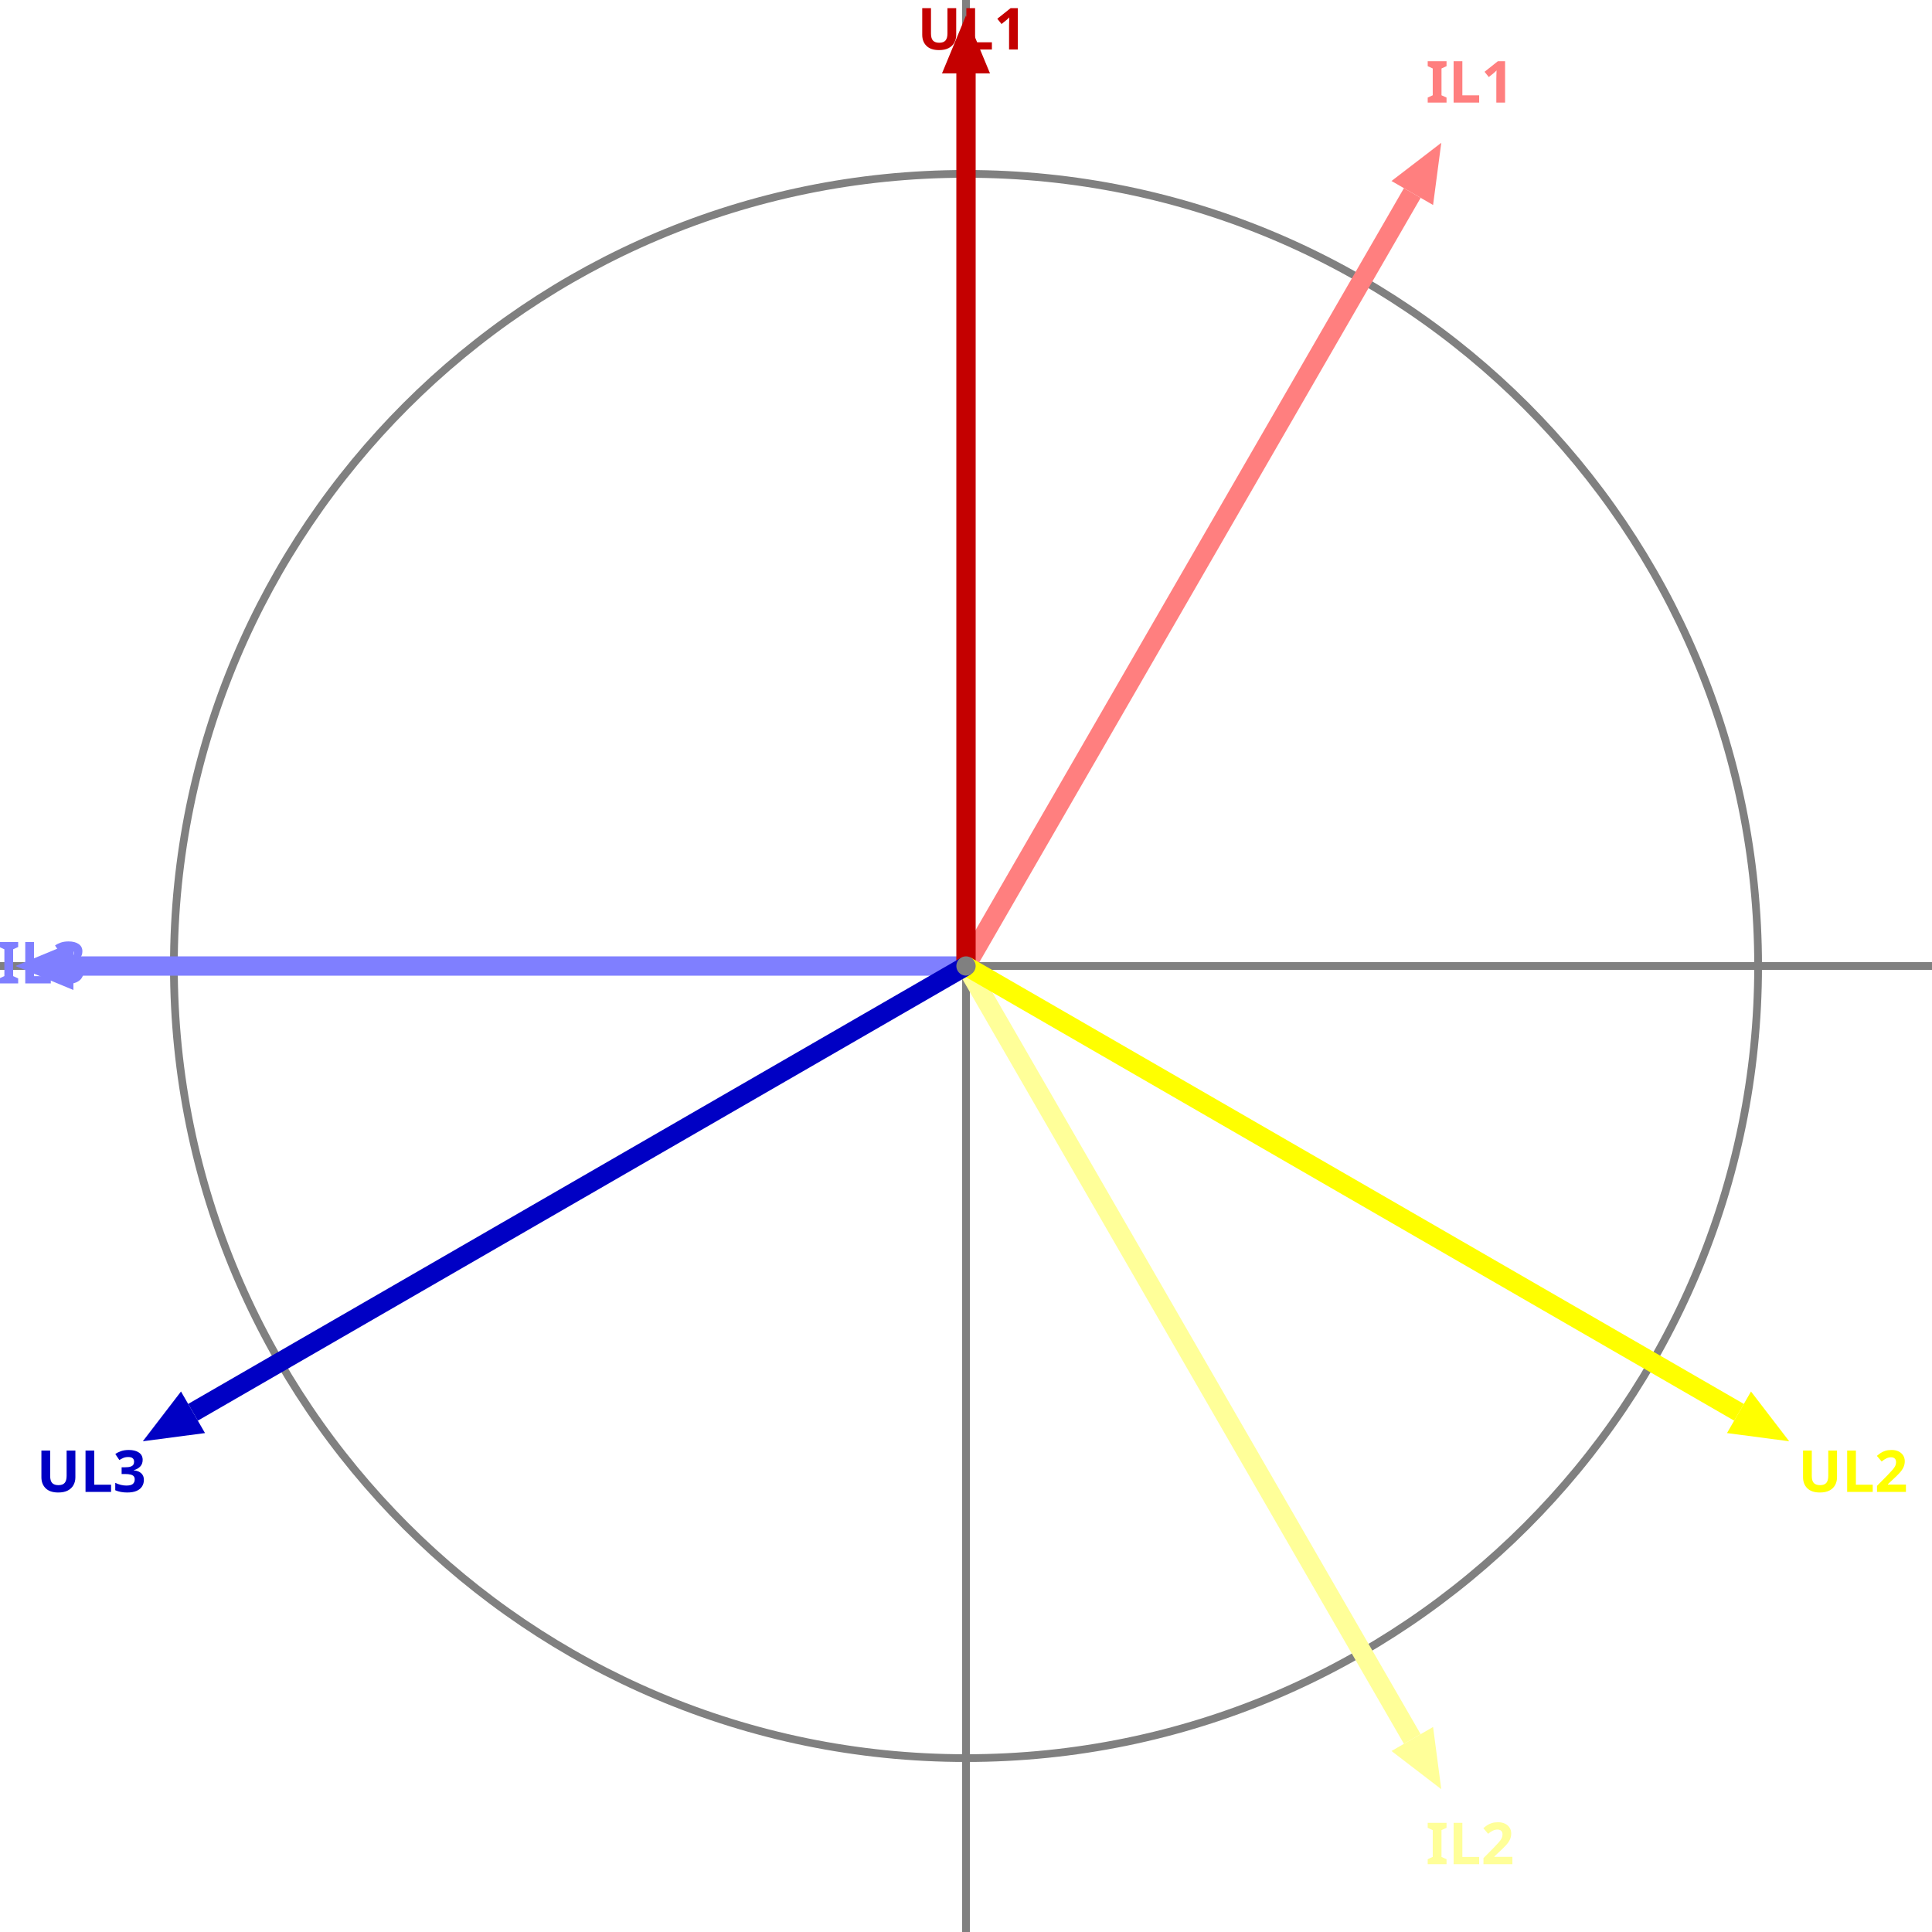
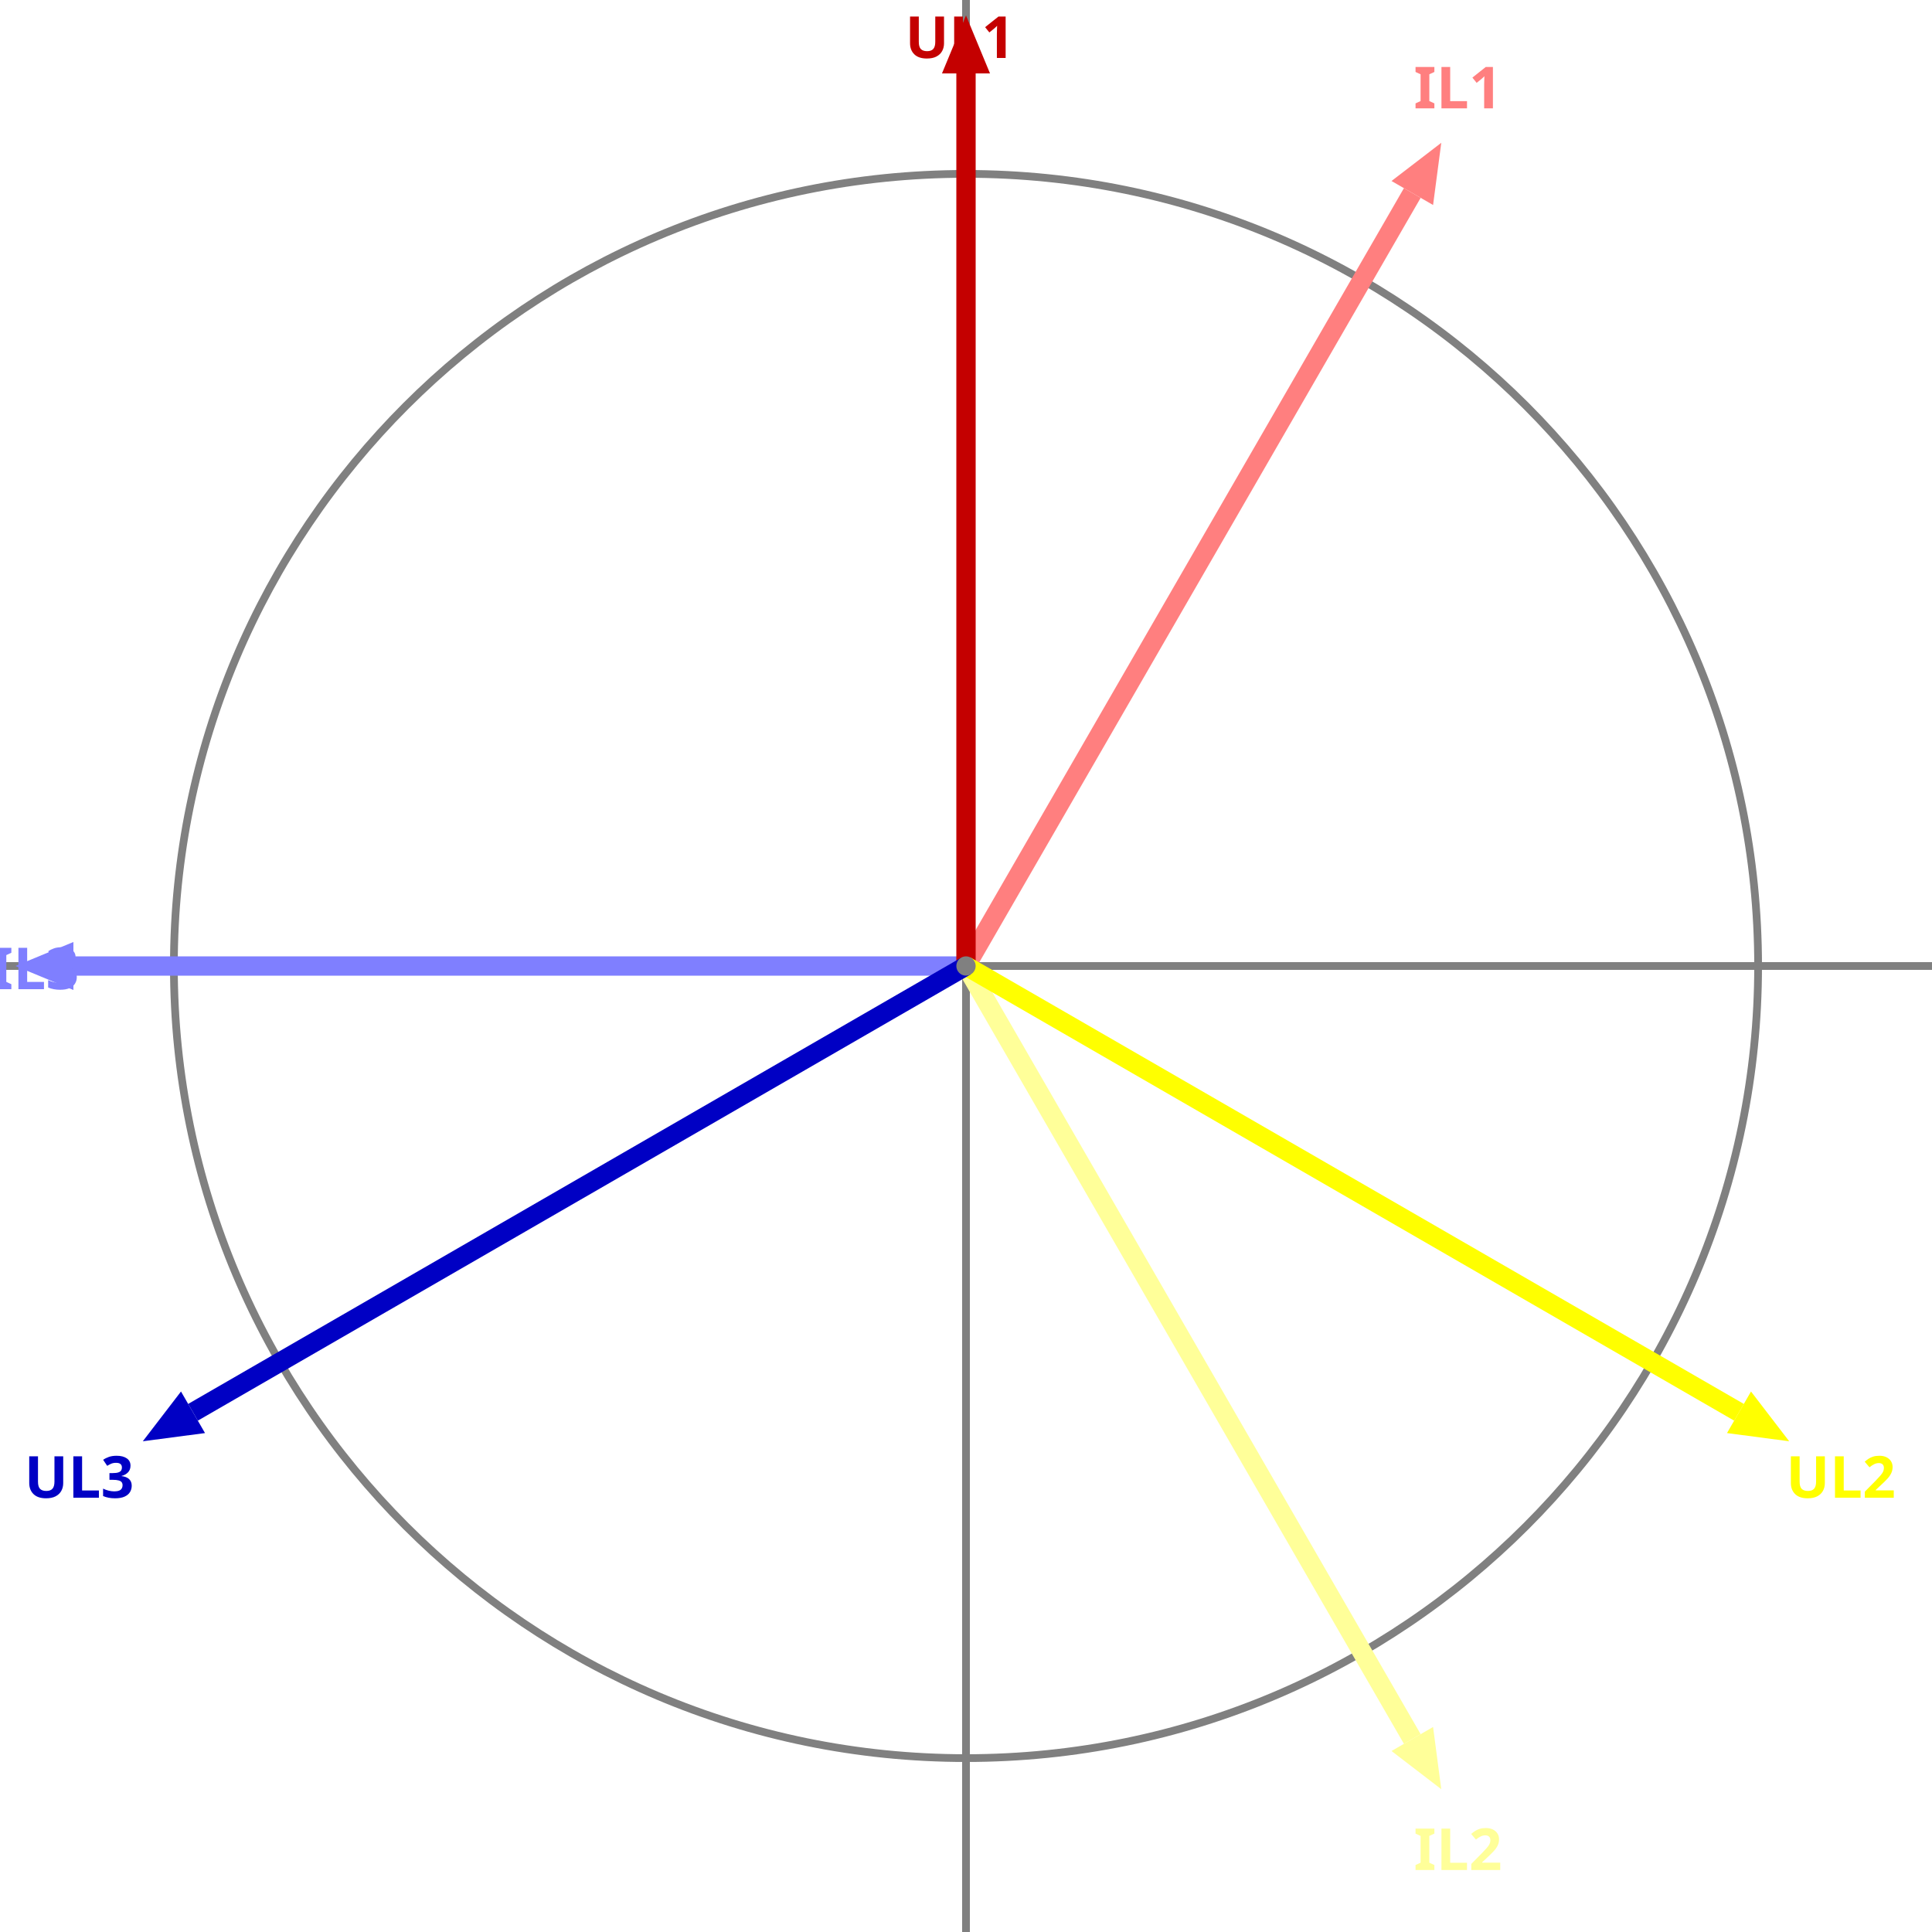
<svg xmlns="http://www.w3.org/2000/svg" width="705.556mm" height="705.556mm" viewBox="0 0 2000 2000" version="1.2" baseProfile="tiny">
  <defs>
</defs>
  <g fill="none" stroke="black" stroke-width="1" fill-rule="evenodd" stroke-linecap="square" stroke-linejoin="bevel">
    <g fill="none" stroke="#808080" stroke-opacity="1" stroke-width="8" stroke-linecap="square" stroke-linejoin="bevel" transform="matrix(1,0,0,1,0,0)" font-family="Sans" font-size="60" font-weight="570" font-style="normal">
      <polyline fill="none" vector-effect="none" points="0,1000 2000,1000 " />
      <polyline fill="none" vector-effect="none" points="1000,0 1000,2000 " />
      <path vector-effect="none" fill-rule="evenodd" d="M1820,1000 C1820,547.127 1452.87,180 1000,180 C547.127,180 180,547.127 180,1000 C180,1452.87 547.127,1820 1000,1820 C1452.87,1820 1820,1452.87 1820,1000 " />
    </g>
    <g fill="none" stroke="#ff7f7f" stroke-opacity="1" stroke-width="20" stroke-linecap="square" stroke-linejoin="bevel" transform="matrix(1,0,0,1,0,0)" font-family="Sans" font-size="60" font-weight="570" font-style="normal">
      <polyline fill="none" vector-effect="none" points="1005,991.34 1457,208.453 " />
    </g>
    <g fill="none" stroke="none" transform="matrix(1,0,0,1,0,0)" font-family="Sans" font-size="60" font-weight="570" font-style="normal">
      <path vector-effect="none" fill-rule="evenodd" d="M1492,147.831 L1483.52,212.219 L1440.48,187.366 L1492,147.831" />
    </g>
    <g fill="#ff7f7f" fill-opacity="1" stroke="none" transform="matrix(1,0,0,1,0,0)" font-family="Sans" font-size="60" font-weight="570" font-style="normal">
      <path vector-effect="none" fill-rule="evenodd" d="M1492,147.831 L1483.52,212.219 L1440.48,187.366" />
    </g>
    <g fill="none" stroke="#ffff99" stroke-opacity="1" stroke-width="20" stroke-linecap="square" stroke-linejoin="bevel" transform="matrix(1,0,0,1,0,0)" font-family="Sans" font-size="60" font-weight="570" font-style="normal">
      <polyline fill="none" vector-effect="none" points="1005,1008.66 1457,1791.55 " />
    </g>
    <g fill="none" stroke="none" transform="matrix(1,0,0,1,0,0)" font-family="Sans" font-size="60" font-weight="570" font-style="normal">
      <path vector-effect="none" fill-rule="evenodd" d="M1492,1852.17 L1440.48,1812.63 L1483.52,1787.78 L1492,1852.17" />
    </g>
    <g fill="#ffff99" fill-opacity="1" stroke="none" transform="matrix(1,0,0,1,0,0)" font-family="Sans" font-size="60" font-weight="570" font-style="normal">
      <path vector-effect="none" fill-rule="evenodd" d="M1492,1852.17 L1440.48,1812.63 L1483.52,1787.78" />
    </g>
    <g fill="none" stroke="#7f7fff" stroke-opacity="1" stroke-width="20" stroke-linecap="square" stroke-linejoin="bevel" transform="matrix(1,0,0,1,0,0)" font-family="Sans" font-size="60" font-weight="570" font-style="normal">
      <polyline fill="none" vector-effect="none" points="990,1000 86,1000 " />
    </g>
    <g fill="none" stroke="none" transform="matrix(1,0,0,1,0,0)" font-family="Sans" font-size="60" font-weight="570" font-style="normal">
      <path vector-effect="none" fill-rule="evenodd" d="M16,1000 L76,975.147 L76,1024.85 L16,1000" />
    </g>
    <g fill="#7f7fff" fill-opacity="1" stroke="none" transform="matrix(1,0,0,1,0,0)" font-family="Sans" font-size="60" font-weight="570" font-style="normal">
      <path vector-effect="none" fill-rule="evenodd" d="M16,1000 L76,975.147 L76,1024.85" />
    </g>
    <g fill="none" stroke="#c40000" stroke-opacity="1" stroke-width="20" stroke-linecap="square" stroke-linejoin="bevel" transform="matrix(1,0,0,1,0,0)" font-family="Sans" font-size="60" font-weight="570" font-style="normal">
      <polyline fill="none" vector-effect="none" points="1000,990 1000,86 " />
    </g>
    <g fill="none" stroke="none" transform="matrix(1,0,0,1,0,0)" font-family="Sans" font-size="60" font-weight="570" font-style="normal">
      <path vector-effect="none" fill-rule="evenodd" d="M1000,16 L1024.85,76 L975.147,76 L1000,16" />
    </g>
    <g fill="#c40000" fill-opacity="1" stroke="none" transform="matrix(1,0,0,1,0,0)" font-family="Sans" font-size="60" font-weight="570" font-style="normal">
      <path vector-effect="none" fill-rule="evenodd" d="M1000,16 L1024.85,76 L975.147,76" />
    </g>
    <g fill="none" stroke="#ffff00" stroke-opacity="1" stroke-width="20" stroke-linecap="square" stroke-linejoin="bevel" transform="matrix(1,0,0,1,0,0)" font-family="Sans" font-size="60" font-weight="570" font-style="normal">
      <polyline fill="none" vector-effect="none" points="1008.66,1005 1791.55,1457 " />
    </g>
    <g fill="none" stroke="none" transform="matrix(1,0,0,1,0,0)" font-family="Sans" font-size="60" font-weight="570" font-style="normal">
      <path vector-effect="none" fill-rule="evenodd" d="M1852.17,1492 L1787.78,1483.52 L1812.63,1440.48 L1852.17,1492" />
    </g>
    <g fill="#ffff00" fill-opacity="1" stroke="none" transform="matrix(1,0,0,1,0,0)" font-family="Sans" font-size="60" font-weight="570" font-style="normal">
      <path vector-effect="none" fill-rule="evenodd" d="M1852.17,1492 L1787.78,1483.52 L1812.63,1440.48" />
    </g>
    <g fill="none" stroke="#0000c4" stroke-opacity="1" stroke-width="20" stroke-linecap="square" stroke-linejoin="bevel" transform="matrix(1,0,0,1,0,0)" font-family="Sans" font-size="60" font-weight="570" font-style="normal">
      <polyline fill="none" vector-effect="none" points="991.34,1005 208.453,1457 " />
    </g>
    <g fill="none" stroke="none" transform="matrix(1,0,0,1,0,0)" font-family="Sans" font-size="60" font-weight="570" font-style="normal">
      <path vector-effect="none" fill-rule="evenodd" d="M147.831,1492 L187.366,1440.48 L212.219,1483.52 L147.831,1492" />
    </g>
    <g fill="#0000c4" fill-opacity="1" stroke="none" transform="matrix(1,0,0,1,0,0)" font-family="Sans" font-size="60" font-weight="570" font-style="normal">
      <path vector-effect="none" fill-rule="evenodd" d="M147.831,1492 L187.366,1440.48 L212.219,1483.52" />
    </g>
    <g fill="none" stroke="#c40000" stroke-opacity="1" stroke-width="1" stroke-linecap="square" stroke-linejoin="bevel" transform="matrix(1,0,0,1,0,0)" font-family="Sans" font-size="60" font-weight="570" font-style="normal">
-       <text fill="#c40000" fill-opacity="1" stroke="none" xml:space="preserve" x="949.594" y="51.264" font-family="Sans" font-size="60" font-weight="570" font-style="normal">UL1</text>
+       <text fill="#c40000" fill-opacity="1" stroke="none" xml:space="preserve" x="936.984" y="59.987" font-family="Sans" font-size="60" font-weight="570" font-style="normal">UL1</text>
    </g>
    <g fill="none" stroke="#ffff00" stroke-opacity="1" stroke-width="1" stroke-linecap="square" stroke-linejoin="bevel" transform="matrix(1,0,0,1,0,0)" font-family="Sans" font-size="60" font-weight="570" font-style="normal">
-       <text fill="#ffff00" fill-opacity="1" stroke="none" xml:space="preserve" x="1861.41" y="1544.44" font-family="Sans" font-size="60" font-weight="570" font-style="normal">UL2</text>
+       <text fill="#ffff00" fill-opacity="1" stroke="none" xml:space="preserve" x="1848.81" y="1550.44" font-family="Sans" font-size="60" font-weight="570" font-style="normal">UL2</text>
    </g>
    <g fill="none" stroke="#0000c4" stroke-opacity="1" stroke-width="1" stroke-linecap="square" stroke-linejoin="bevel" transform="matrix(1,0,0,1,0,0)" font-family="Sans" font-size="60" font-weight="570" font-style="normal">
-       <text fill="#0000c4" fill-opacity="1" stroke="none" xml:space="preserve" x="37.766" y="1544.44" font-family="Sans" font-size="60" font-weight="570" font-style="normal">UL3</text>
+       <text fill="#0000c4" fill-opacity="1" stroke="none" xml:space="preserve" x="25.172" y="1550.44" font-family="Sans" font-size="60" font-weight="570" font-style="normal">UL3</text>
    </g>
    <g fill="none" stroke="#ff7f7f" stroke-opacity="1" stroke-width="1" stroke-linecap="square" stroke-linejoin="bevel" transform="matrix(1,0,0,1,0,0)" font-family="Sans" font-size="60" font-weight="570" font-style="normal">
-       <text fill="#ff7f7f" fill-opacity="1" stroke="none" xml:space="preserve" x="1476.03" y="106.179" font-family="Sans" font-size="60" font-weight="570" font-style="normal">IL1</text>
+       <text fill="#ff7f7f" fill-opacity="1" stroke="none" xml:space="preserve" x="1463.44" y="112.179" font-family="Sans" font-size="60" font-weight="570" font-style="normal">IL1</text>
    </g>
    <g fill="none" stroke="#ffff99" stroke-opacity="1" stroke-width="1" stroke-linecap="square" stroke-linejoin="bevel" transform="matrix(1,0,0,1,0,0)" font-family="Sans" font-size="60" font-weight="570" font-style="normal">
-       <text fill="#ffff99" fill-opacity="1" stroke="none" xml:space="preserve" x="1476.03" y="1929.82" font-family="Sans" font-size="60" font-weight="570" font-style="normal">IL2</text>
+       <text fill="#ffff99" fill-opacity="1" stroke="none" xml:space="preserve" x="1463.44" y="1935.82" font-family="Sans" font-size="60" font-weight="570" font-style="normal">IL2</text>
    </g>
    <g fill="none" stroke="#7f7fff" stroke-opacity="1" stroke-width="1" stroke-linecap="square" stroke-linejoin="bevel" transform="matrix(1,0,0,1,0,0)" font-family="Sans" font-size="60" font-weight="570" font-style="normal">
-       <text fill="#7f7fff" fill-opacity="1" stroke="none" xml:space="preserve" x="-2.609" y="1018" font-family="Sans" font-size="60" font-weight="570" font-style="normal">IL3</text>
+       <text fill="#7f7fff" fill-opacity="1" stroke="none" xml:space="preserve" x="-9.672" y="1024" font-family="Sans" font-size="60" font-weight="570" font-style="normal">IL3</text>
    </g>
    <g fill="#808080" fill-opacity="1" stroke="none" transform="matrix(1,0,0,1,0,0)" font-family="Sans" font-size="60" font-weight="570" font-style="normal">
      <circle cx="1000" cy="1000" r="10" />
    </g>
  </g>
</svg>
